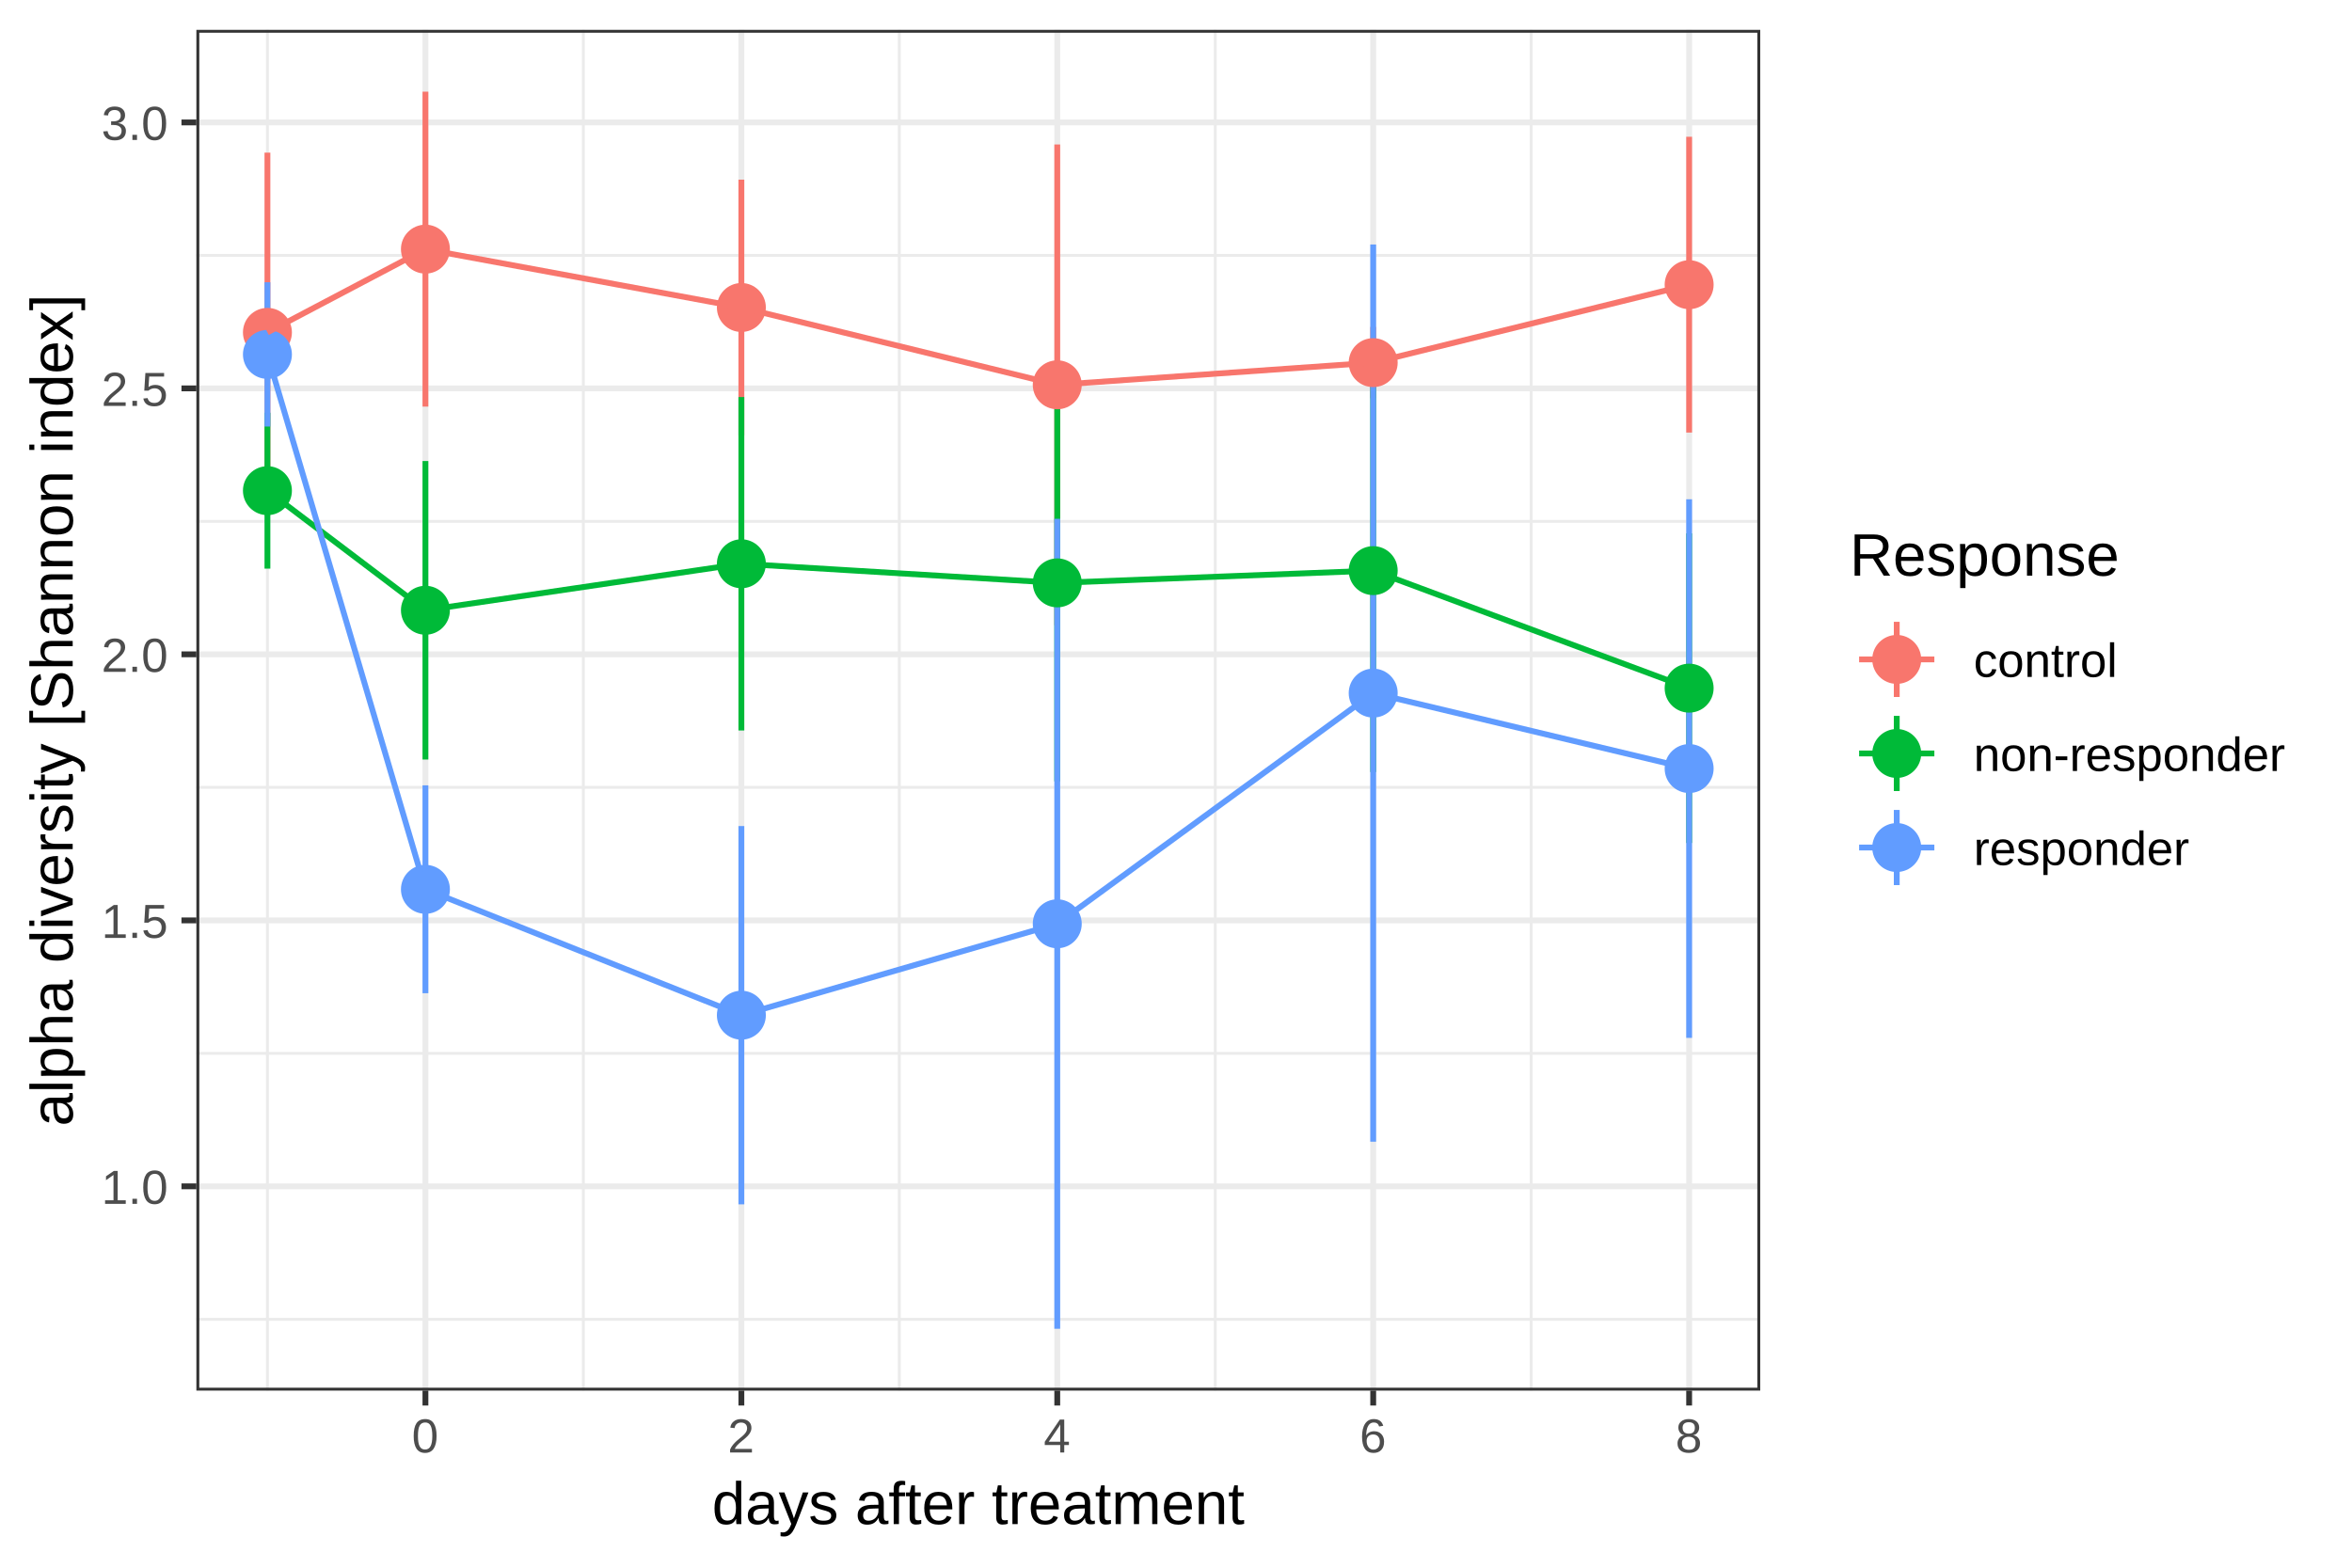
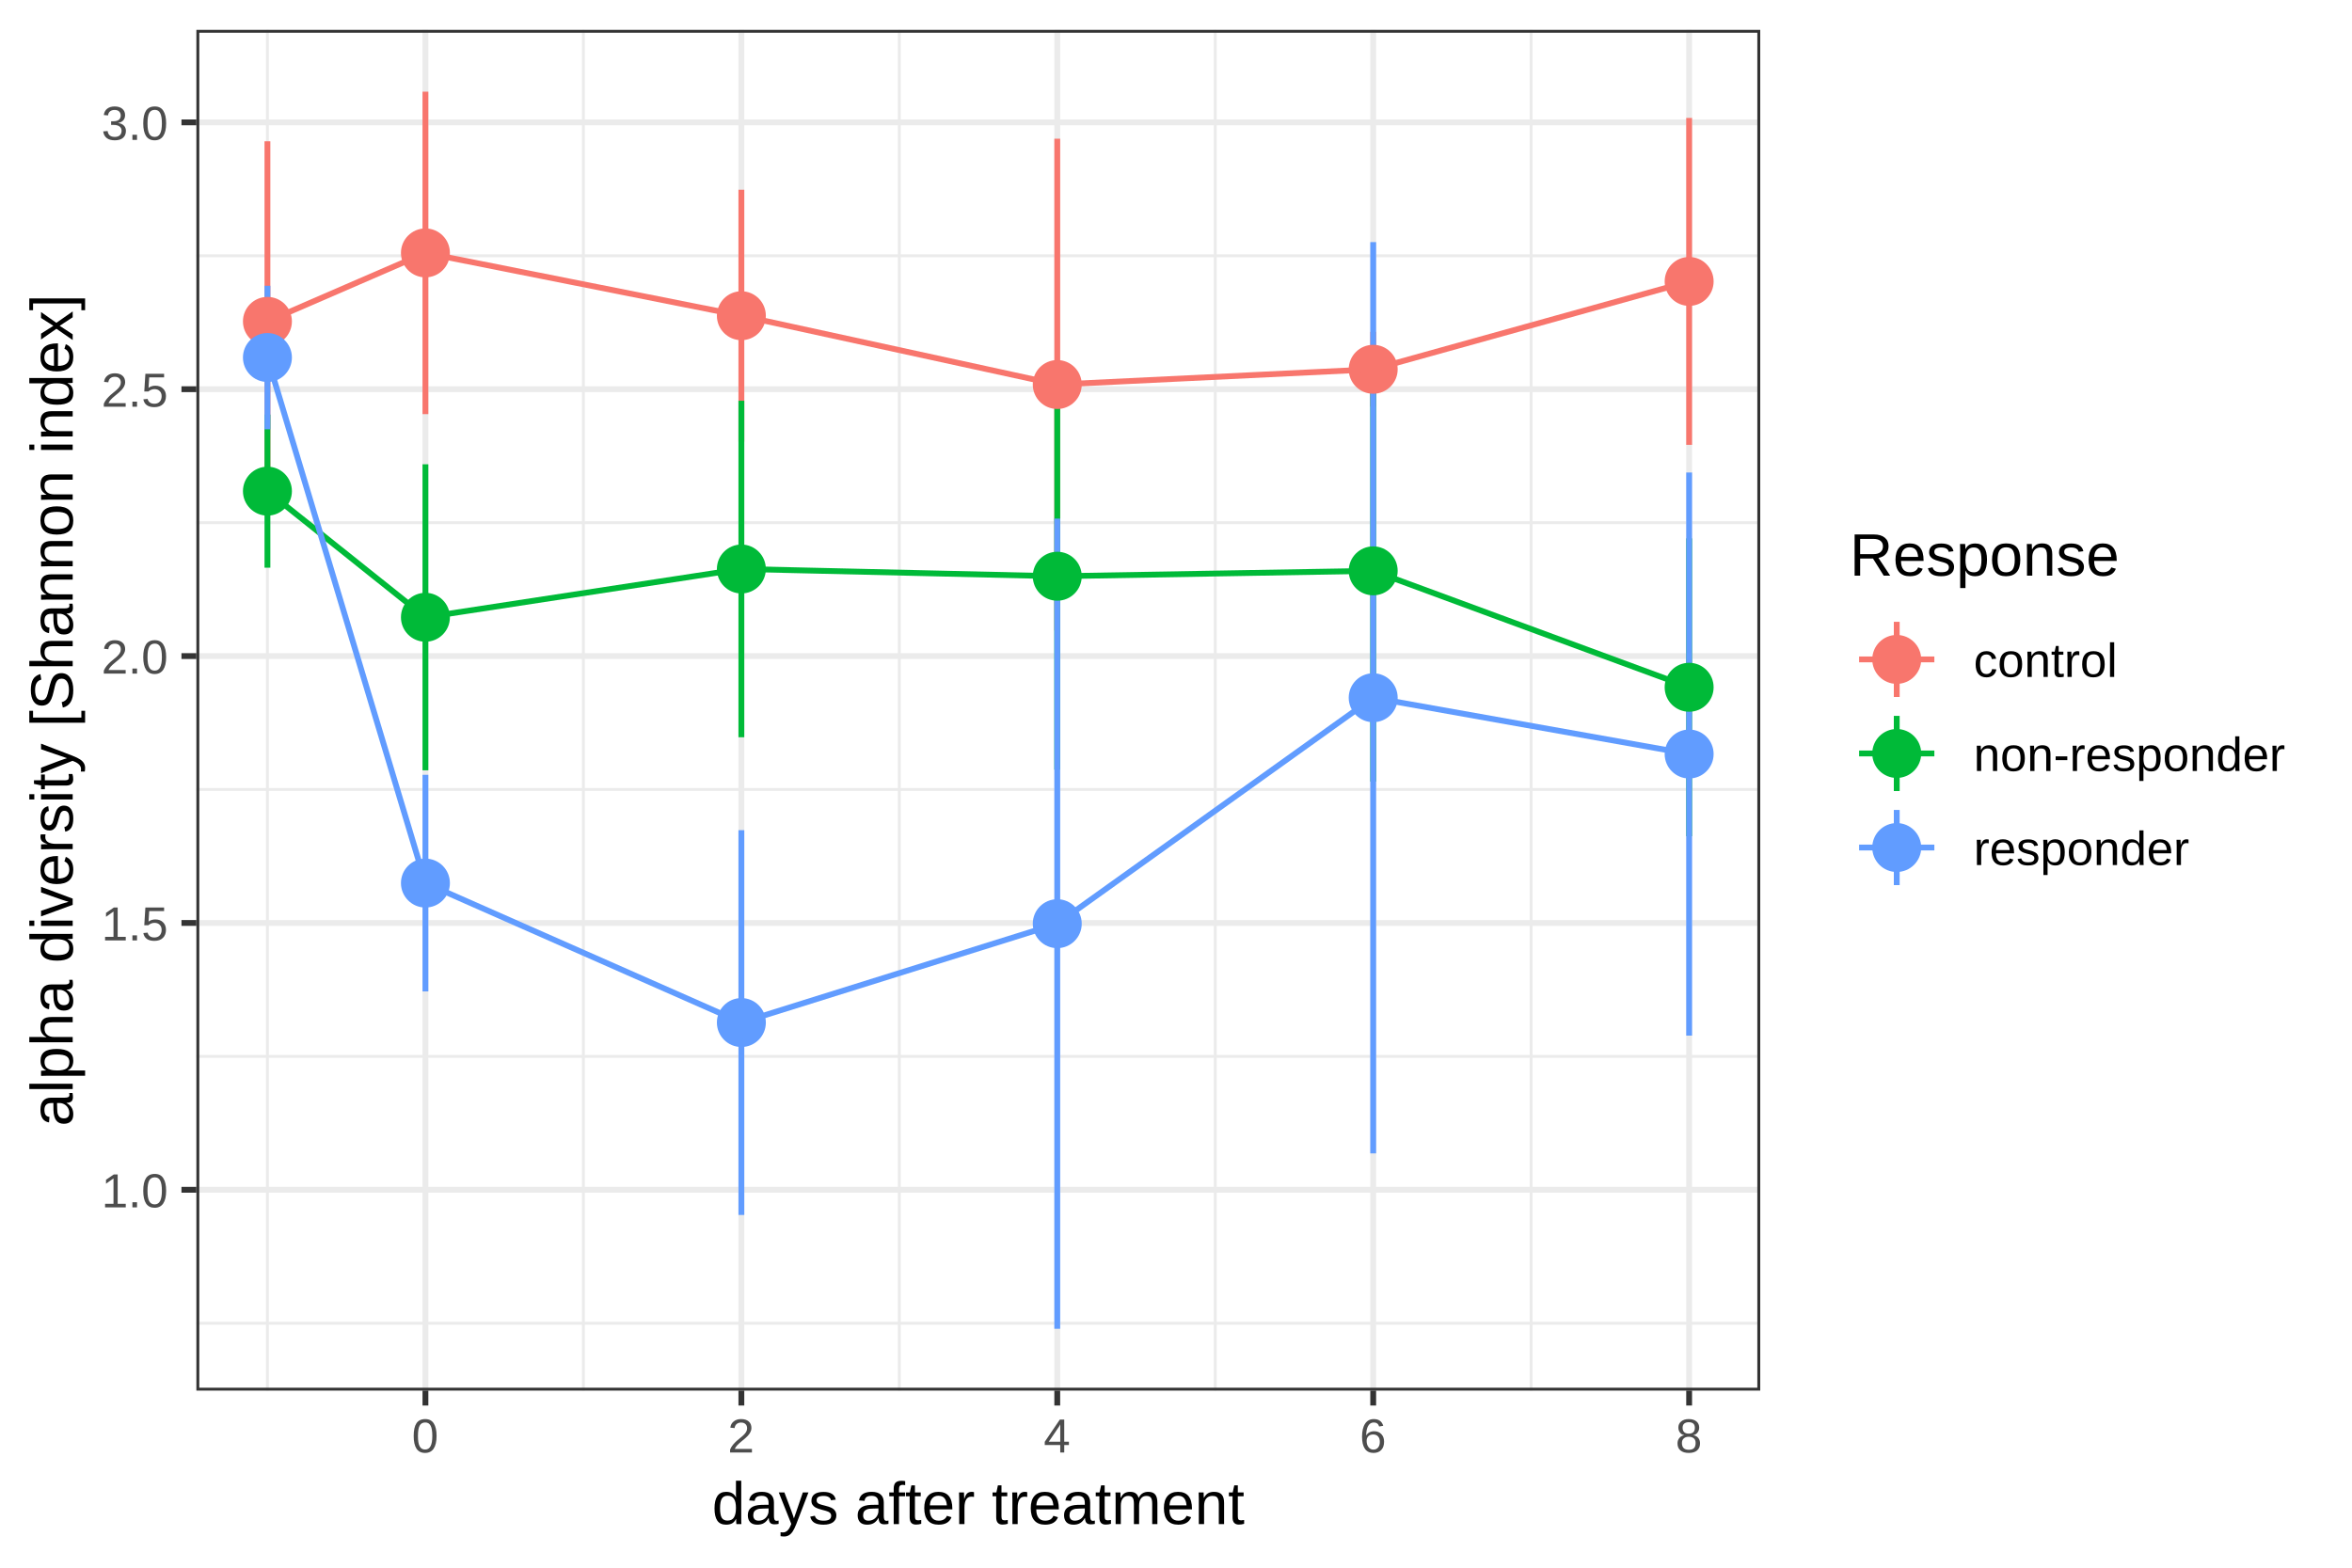
<svg xmlns="http://www.w3.org/2000/svg" viewBox="0 0 432.00 288.00">
  <defs>
    <style type="text/css">
    line, polyline, path, rect, circle {
      fill: none;
      stroke: #000000;
      stroke-linecap: round;
      stroke-linejoin: round;
      stroke-miterlimit: 10.00;
    }
  </style>
  </defs>
  <rect width="100%" height="100%" style="stroke: none; fill: #FFFFFF;" />
  <rect x="0.00" y="0.00" width="432.00" height="288.00" style="stroke-width: 1.07; stroke: #FFFFFF; fill: #FFFFFF;" />
  <defs>
    <clipPath id="cpMzYuMDY4MnwzMjMuMzA0fDI1NS40NzR8NS40Nzk0NQ==">
      <rect x="36.07" y="5.48" width="287.24" height="249.99" />
    </clipPath>
  </defs>
  <rect x="36.07" y="5.48" width="287.24" height="249.99" style="stroke-width: 1.07; stroke: none; fill: #FFFFFF;" clip-path="url(#cpMzYuMDY4MnwzMjMuMzA0fDI1NS40NzR8NS40Nzk0NQ==)" />
-   <polyline points="36.07,242.37 323.30,242.37 " style="stroke-width: 0.53; stroke: #EBEBEB; stroke-linecap: butt;" clip-path="url(#cpMzYuMDY4MnwzMjMuMzA0fDI1NS40NzR8NS40Nzk0NQ==)" />
-   <polyline points="36.07,193.51 323.30,193.51 " style="stroke-width: 0.53; stroke: #EBEBEB; stroke-linecap: butt;" clip-path="url(#cpMzYuMDY4MnwzMjMuMzA0fDI1NS40NzR8NS40Nzk0NQ==)" />
-   <polyline points="36.07,144.65 323.30,144.65 " style="stroke-width: 0.53; stroke: #EBEBEB; stroke-linecap: butt;" clip-path="url(#cpMzYuMDY4MnwzMjMuMzA0fDI1NS40NzR8NS40Nzk0NQ==)" />
-   <polyline points="36.07,95.78 323.30,95.78 " style="stroke-width: 0.53; stroke: #EBEBEB; stroke-linecap: butt;" clip-path="url(#cpMzYuMDY4MnwzMjMuMzA0fDI1NS40NzR8NS40Nzk0NQ==)" />
-   <polyline points="36.07,46.92 323.30,46.92 " style="stroke-width: 0.53; stroke: #EBEBEB; stroke-linecap: butt;" clip-path="url(#cpMzYuMDY4MnwzMjMuMzA0fDI1NS40NzR8NS40Nzk0NQ==)" />
+   <polyline points="36.07,243.10 323.30,243.10 " style="stroke-width: 0.53; stroke: #EBEBEB; stroke-linecap: butt;" clip-path="url(#cpMzYuMDY4MnwzMjMuMzA0fDI1NS40NzR8NS40Nzk0NQ==)" />
+   <polyline points="36.07,194.07 323.30,194.07 " style="stroke-width: 0.53; stroke: #EBEBEB; stroke-linecap: butt;" clip-path="url(#cpMzYuMDY4MnwzMjMuMzA0fDI1NS40NzR8NS40Nzk0NQ==)" />
+   <polyline points="36.07,145.04 323.30,145.04 " style="stroke-width: 0.53; stroke: #EBEBEB; stroke-linecap: butt;" clip-path="url(#cpMzYuMDY4MnwzMjMuMzA0fDI1NS40NzR8NS40Nzk0NQ==)" />
+   <polyline points="36.07,96.02 323.30,96.02 " style="stroke-width: 0.53; stroke: #EBEBEB; stroke-linecap: butt;" clip-path="url(#cpMzYuMDY4MnwzMjMuMzA0fDI1NS40NzR8NS40Nzk0NQ==)" />
+   <polyline points="36.07,46.99 323.30,46.99 " style="stroke-width: 0.53; stroke: #EBEBEB; stroke-linecap: butt;" clip-path="url(#cpMzYuMDY4MnwzMjMuMzA0fDI1NS40NzR8NS40Nzk0NQ==)" />
  <polyline points="49.12,255.47 49.12,5.48 " style="stroke-width: 0.53; stroke: #EBEBEB; stroke-linecap: butt;" clip-path="url(#cpMzYuMDY4MnwzMjMuMzA0fDI1NS40NzR8NS40Nzk0NQ==)" />
  <polyline points="107.15,255.47 107.15,5.48 " style="stroke-width: 0.53; stroke: #EBEBEB; stroke-linecap: butt;" clip-path="url(#cpMzYuMDY4MnwzMjMuMzA0fDI1NS40NzR8NS40Nzk0NQ==)" />
  <polyline points="165.18,255.47 165.18,5.48 " style="stroke-width: 0.53; stroke: #EBEBEB; stroke-linecap: butt;" clip-path="url(#cpMzYuMDY4MnwzMjMuMzA0fDI1NS40NzR8NS40Nzk0NQ==)" />
  <polyline points="223.21,255.47 223.21,5.48 " style="stroke-width: 0.53; stroke: #EBEBEB; stroke-linecap: butt;" clip-path="url(#cpMzYuMDY4MnwzMjMuMzA0fDI1NS40NzR8NS40Nzk0NQ==)" />
  <polyline points="281.23,255.47 281.23,5.48 " style="stroke-width: 0.53; stroke: #EBEBEB; stroke-linecap: butt;" clip-path="url(#cpMzYuMDY4MnwzMjMuMzA0fDI1NS40NzR8NS40Nzk0NQ==)" />
-   <polyline points="36.07,217.94 323.30,217.94 " style="stroke-width: 1.07; stroke: #EBEBEB; stroke-linecap: butt;" clip-path="url(#cpMzYuMDY4MnwzMjMuMzA0fDI1NS40NzR8NS40Nzk0NQ==)" />
-   <polyline points="36.07,169.08 323.30,169.08 " style="stroke-width: 1.07; stroke: #EBEBEB; stroke-linecap: butt;" clip-path="url(#cpMzYuMDY4MnwzMjMuMzA0fDI1NS40NzR8NS40Nzk0NQ==)" />
-   <polyline points="36.07,120.21 323.30,120.21 " style="stroke-width: 1.07; stroke: #EBEBEB; stroke-linecap: butt;" clip-path="url(#cpMzYuMDY4MnwzMjMuMzA0fDI1NS40NzR8NS40Nzk0NQ==)" />
-   <polyline points="36.07,71.35 323.30,71.35 " style="stroke-width: 1.07; stroke: #EBEBEB; stroke-linecap: butt;" clip-path="url(#cpMzYuMDY4MnwzMjMuMzA0fDI1NS40NzR8NS40Nzk0NQ==)" />
-   <polyline points="36.07,22.49 323.30,22.49 " style="stroke-width: 1.07; stroke: #EBEBEB; stroke-linecap: butt;" clip-path="url(#cpMzYuMDY4MnwzMjMuMzA0fDI1NS40NzR8NS40Nzk0NQ==)" />
+   <polyline points="36.07,218.58 323.30,218.58 " style="stroke-width: 1.07; stroke: #EBEBEB; stroke-linecap: butt;" clip-path="url(#cpMzYuMDY4MnwzMjMuMzA0fDI1NS40NzR8NS40Nzk0NQ==)" />
+   <polyline points="36.07,169.56 323.30,169.56 " style="stroke-width: 1.07; stroke: #EBEBEB; stroke-linecap: butt;" clip-path="url(#cpMzYuMDY4MnwzMjMuMzA0fDI1NS40NzR8NS40Nzk0NQ==)" />
+   <polyline points="36.07,120.53 323.30,120.53 " style="stroke-width: 1.07; stroke: #EBEBEB; stroke-linecap: butt;" clip-path="url(#cpMzYuMDY4MnwzMjMuMzA0fDI1NS40NzR8NS40Nzk0NQ==)" />
+   <polyline points="36.07,71.50 323.30,71.50 " style="stroke-width: 1.07; stroke: #EBEBEB; stroke-linecap: butt;" clip-path="url(#cpMzYuMDY4MnwzMjMuMzA0fDI1NS40NzR8NS40Nzk0NQ==)" />
+   <polyline points="36.07,22.48 323.30,22.48 " style="stroke-width: 1.07; stroke: #EBEBEB; stroke-linecap: butt;" clip-path="url(#cpMzYuMDY4MnwzMjMuMzA0fDI1NS40NzR8NS40Nzk0NQ==)" />
  <polyline points="78.14,255.47 78.14,5.48 " style="stroke-width: 1.07; stroke: #EBEBEB; stroke-linecap: butt;" clip-path="url(#cpMzYuMDY4MnwzMjMuMzA0fDI1NS40NzR8NS40Nzk0NQ==)" />
  <polyline points="136.17,255.47 136.17,5.48 " style="stroke-width: 1.07; stroke: #EBEBEB; stroke-linecap: butt;" clip-path="url(#cpMzYuMDY4MnwzMjMuMzA0fDI1NS40NzR8NS40Nzk0NQ==)" />
  <polyline points="194.19,255.47 194.19,5.48 " style="stroke-width: 1.07; stroke: #EBEBEB; stroke-linecap: butt;" clip-path="url(#cpMzYuMDY4MnwzMjMuMzA0fDI1NS40NzR8NS40Nzk0NQ==)" />
  <polyline points="252.22,255.47 252.22,5.48 " style="stroke-width: 1.07; stroke: #EBEBEB; stroke-linecap: butt;" clip-path="url(#cpMzYuMDY4MnwzMjMuMzA0fDI1NS40NzR8NS40Nzk0NQ==)" />
  <polyline points="310.25,255.47 310.25,5.48 " style="stroke-width: 1.07; stroke: #EBEBEB; stroke-linecap: butt;" clip-path="url(#cpMzYuMDY4MnwzMjMuMzA0fDI1NS40NzR8NS40Nzk0NQ==)" />
-   <line x1="49.12" y1="94.08" x2="49.12" y2="28.04" style="stroke-width: 1.07; stroke: #F8766D; stroke-linecap: butt;" clip-path="url(#cpMzYuMDY4MnwzMjMuMzA0fDI1NS40NzR8NS40Nzk0NQ==)" />
-   <line x1="78.14" y1="74.69" x2="78.14" y2="16.84" style="stroke-width: 1.07; stroke: #F8766D; stroke-linecap: butt;" clip-path="url(#cpMzYuMDY4MnwzMjMuMzA0fDI1NS40NzR8NS40Nzk0NQ==)" />
-   <line x1="136.17" y1="79.97" x2="136.17" y2="33.01" style="stroke-width: 1.07; stroke: #F8766D; stroke-linecap: butt;" clip-path="url(#cpMzYuMDY4MnwzMjMuMzA0fDI1NS40NzR8NS40Nzk0NQ==)" />
-   <line x1="194.19" y1="114.84" x2="194.19" y2="26.54" style="stroke-width: 1.07; stroke: #F8766D; stroke-linecap: butt;" clip-path="url(#cpMzYuMDY4MnwzMjMuMzA0fDI1NS40NzR8NS40Nzk0NQ==)" />
-   <line x1="252.22" y1="73.16" x2="252.22" y2="60.07" style="stroke-width: 1.07; stroke: #F8766D; stroke-linecap: butt;" clip-path="url(#cpMzYuMDY4MnwzMjMuMzA0fDI1NS40NzR8NS40Nzk0NQ==)" />
-   <line x1="310.25" y1="79.46" x2="310.25" y2="25.13" style="stroke-width: 1.07; stroke: #F8766D; stroke-linecap: butt;" clip-path="url(#cpMzYuMDY4MnwzMjMuMzA0fDI1NS40NzR8NS40Nzk0NQ==)" />
-   <line x1="49.12" y1="104.46" x2="49.12" y2="75.82" style="stroke-width: 1.07; stroke: #00BA38; stroke-linecap: butt;" clip-path="url(#cpMzYuMDY4MnwzMjMuMzA0fDI1NS40NzR8NS40Nzk0NQ==)" />
-   <line x1="78.14" y1="139.53" x2="78.14" y2="84.69" style="stroke-width: 1.07; stroke: #00BA38; stroke-linecap: butt;" clip-path="url(#cpMzYuMDY4MnwzMjMuMzA0fDI1NS40NzR8NS40Nzk0NQ==)" />
-   <line x1="136.17" y1="134.20" x2="136.17" y2="72.94" style="stroke-width: 1.07; stroke: #00BA38; stroke-linecap: butt;" clip-path="url(#cpMzYuMDY4MnwzMjMuMzA0fDI1NS40NzR8NS40Nzk0NQ==)" />
-   <line x1="194.19" y1="143.54" x2="194.19" y2="70.63" style="stroke-width: 1.07; stroke: #00BA38; stroke-linecap: butt;" clip-path="url(#cpMzYuMDY4MnwzMjMuMzA0fDI1NS40NzR8NS40Nzk0NQ==)" />
-   <line x1="252.22" y1="141.83" x2="252.22" y2="67.82" style="stroke-width: 1.07; stroke: #00BA38; stroke-linecap: butt;" clip-path="url(#cpMzYuMDY4MnwzMjMuMzA0fDI1NS40NzR8NS40Nzk0NQ==)" />
-   <line x1="310.25" y1="154.86" x2="310.25" y2="97.99" style="stroke-width: 1.07; stroke: #00BA38; stroke-linecap: butt;" clip-path="url(#cpMzYuMDY4MnwzMjMuMzA0fDI1NS40NzR8NS40Nzk0NQ==)" />
-   <line x1="49.12" y1="78.36" x2="49.12" y2="51.85" style="stroke-width: 1.07; stroke: #619CFF; stroke-linecap: butt;" clip-path="url(#cpMzYuMDY4MnwzMjMuMzA0fDI1NS40NzR8NS40Nzk0NQ==)" />
-   <line x1="78.14" y1="182.47" x2="78.14" y2="144.28" style="stroke-width: 1.07; stroke: #619CFF; stroke-linecap: butt;" clip-path="url(#cpMzYuMDY4MnwzMjMuMzA0fDI1NS40NzR8NS40Nzk0NQ==)" />
-   <line x1="136.17" y1="221.25" x2="136.17" y2="151.75" style="stroke-width: 1.07; stroke: #619CFF; stroke-linecap: butt;" clip-path="url(#cpMzYuMDY4MnwzMjMuMzA0fDI1NS40NzR8NS40Nzk0NQ==)" />
-   <line x1="194.19" y1="244.11" x2="194.19" y2="95.31" style="stroke-width: 1.07; stroke: #619CFF; stroke-linecap: butt;" clip-path="url(#cpMzYuMDY4MnwzMjMuMzA0fDI1NS40NzR8NS40Nzk0NQ==)" />
-   <line x1="252.22" y1="209.74" x2="252.22" y2="44.92" style="stroke-width: 1.07; stroke: #619CFF; stroke-linecap: butt;" clip-path="url(#cpMzYuMDY4MnwzMjMuMzA0fDI1NS40NzR8NS40Nzk0NQ==)" />
-   <line x1="310.25" y1="190.67" x2="310.25" y2="91.72" style="stroke-width: 1.07; stroke: #619CFF; stroke-linecap: butt;" clip-path="url(#cpMzYuMDY4MnwzMjMuMzA0fDI1NS40NzR8NS40Nzk0NQ==)" />
-   <circle cx="49.12" cy="61.06" r="2.84pt" style="stroke-width: 1.42; stroke: #F8766D; fill: #F8766D;" clip-path="url(#cpMzYuMDY4MnwzMjMuMzA0fDI1NS40NzR8NS40Nzk0NQ==)" />
-   <circle cx="78.14" cy="45.77" r="2.84pt" style="stroke-width: 1.42; stroke: #F8766D; fill: #F8766D;" clip-path="url(#cpMzYuMDY4MnwzMjMuMzA0fDI1NS40NzR8NS40Nzk0NQ==)" />
-   <circle cx="136.17" cy="56.49" r="2.84pt" style="stroke-width: 1.42; stroke: #F8766D; fill: #F8766D;" clip-path="url(#cpMzYuMDY4MnwzMjMuMzA0fDI1NS40NzR8NS40Nzk0NQ==)" />
-   <circle cx="194.19" cy="70.69" r="2.84pt" style="stroke-width: 1.42; stroke: #F8766D; fill: #F8766D;" clip-path="url(#cpMzYuMDY4MnwzMjMuMzA0fDI1NS40NzR8NS40Nzk0NQ==)" />
-   <circle cx="252.22" cy="66.62" r="2.84pt" style="stroke-width: 1.42; stroke: #F8766D; fill: #F8766D;" clip-path="url(#cpMzYuMDY4MnwzMjMuMzA0fDI1NS40NzR8NS40Nzk0NQ==)" />
-   <circle cx="310.25" cy="52.30" r="2.84pt" style="stroke-width: 1.42; stroke: #F8766D; fill: #F8766D;" clip-path="url(#cpMzYuMDY4MnwzMjMuMzA0fDI1NS40NzR8NS40Nzk0NQ==)" />
-   <circle cx="49.12" cy="90.14" r="2.84pt" style="stroke-width: 1.42; stroke: #00BA38; fill: #00BA38;" clip-path="url(#cpMzYuMDY4MnwzMjMuMzA0fDI1NS40NzR8NS40Nzk0NQ==)" />
-   <circle cx="78.14" cy="112.11" r="2.84pt" style="stroke-width: 1.42; stroke: #00BA38; fill: #00BA38;" clip-path="url(#cpMzYuMDY4MnwzMjMuMzA0fDI1NS40NzR8NS40Nzk0NQ==)" />
-   <circle cx="136.17" cy="103.57" r="2.84pt" style="stroke-width: 1.42; stroke: #00BA38; fill: #00BA38;" clip-path="url(#cpMzYuMDY4MnwzMjMuMzA0fDI1NS40NzR8NS40Nzk0NQ==)" />
-   <circle cx="194.19" cy="107.08" r="2.84pt" style="stroke-width: 1.42; stroke: #00BA38; fill: #00BA38;" clip-path="url(#cpMzYuMDY4MnwzMjMuMzA0fDI1NS40NzR8NS40Nzk0NQ==)" />
-   <circle cx="252.22" cy="104.83" r="2.84pt" style="stroke-width: 1.42; stroke: #00BA38; fill: #00BA38;" clip-path="url(#cpMzYuMDY4MnwzMjMuMzA0fDI1NS40NzR8NS40Nzk0NQ==)" />
-   <circle cx="310.25" cy="126.42" r="2.84pt" style="stroke-width: 1.42; stroke: #00BA38; fill: #00BA38;" clip-path="url(#cpMzYuMDY4MnwzMjMuMzA0fDI1NS40NzR8NS40Nzk0NQ==)" />
-   <circle cx="49.12" cy="65.11" r="2.84pt" style="stroke-width: 1.42; stroke: #619CFF; fill: #619CFF;" clip-path="url(#cpMzYuMDY4MnwzMjMuMzA0fDI1NS40NzR8NS40Nzk0NQ==)" />
-   <circle cx="78.14" cy="163.38" r="2.84pt" style="stroke-width: 1.42; stroke: #619CFF; fill: #619CFF;" clip-path="url(#cpMzYuMDY4MnwzMjMuMzA0fDI1NS40NzR8NS40Nzk0NQ==)" />
-   <circle cx="136.17" cy="186.50" r="2.84pt" style="stroke-width: 1.42; stroke: #619CFF; fill: #619CFF;" clip-path="url(#cpMzYuMDY4MnwzMjMuMzA0fDI1NS40NzR8NS40Nzk0NQ==)" />
-   <circle cx="194.19" cy="169.71" r="2.84pt" style="stroke-width: 1.42; stroke: #619CFF; fill: #619CFF;" clip-path="url(#cpMzYuMDY4MnwzMjMuMzA0fDI1NS40NzR8NS40Nzk0NQ==)" />
-   <circle cx="252.22" cy="127.33" r="2.84pt" style="stroke-width: 1.42; stroke: #619CFF; fill: #619CFF;" clip-path="url(#cpMzYuMDY4MnwzMjMuMzA0fDI1NS40NzR8NS40Nzk0NQ==)" />
-   <circle cx="310.25" cy="141.19" r="2.84pt" style="stroke-width: 1.42; stroke: #619CFF; fill: #619CFF;" clip-path="url(#cpMzYuMDY4MnwzMjMuMzA0fDI1NS40NzR8NS40Nzk0NQ==)" />
-   <polyline points="49.12,61.06 78.14,45.77 136.17,56.49 194.19,70.69 252.22,66.62 310.25,52.30 " style="stroke-width: 1.07; stroke: #F8766D; stroke-linecap: butt;" clip-path="url(#cpMzYuMDY4MnwzMjMuMzA0fDI1NS40NzR8NS40Nzk0NQ==)" />
-   <polyline points="49.12,90.14 78.14,112.11 136.17,103.57 194.19,107.08 252.22,104.83 310.25,126.42 " style="stroke-width: 1.07; stroke: #00BA38; stroke-linecap: butt;" clip-path="url(#cpMzYuMDY4MnwzMjMuMzA0fDI1NS40NzR8NS40Nzk0NQ==)" />
-   <polyline points="49.12,65.11 78.14,163.38 136.17,186.50 194.19,169.71 252.22,127.33 310.25,141.19 " style="stroke-width: 1.07; stroke: #619CFF; stroke-linecap: butt;" clip-path="url(#cpMzYuMDY4MnwzMjMuMzA0fDI1NS40NzR8NS40Nzk0NQ==)" />
+   <line x1="49.12" y1="92.12" x2="49.12" y2="25.95" style="stroke-width: 1.07; stroke: #F8766D; stroke-linecap: butt;" clip-path="url(#cpMzYuMDY4MnwzMjMuMzA0fDI1NS40NzR8NS40Nzk0NQ==)" />
+   <line x1="78.14" y1="76.08" x2="78.14" y2="16.84" style="stroke-width: 1.07; stroke: #F8766D; stroke-linecap: butt;" clip-path="url(#cpMzYuMDY4MnwzMjMuMzA0fDI1NS40NzR8NS40Nzk0NQ==)" />
+   <line x1="136.17" y1="81.14" x2="136.17" y2="34.86" style="stroke-width: 1.07; stroke: #F8766D; stroke-linecap: butt;" clip-path="url(#cpMzYuMDY4MnwzMjMuMzA0fDI1NS40NzR8NS40Nzk0NQ==)" />
+   <line x1="194.19" y1="115.81" x2="194.19" y2="25.48" style="stroke-width: 1.07; stroke: #F8766D; stroke-linecap: butt;" clip-path="url(#cpMzYuMDY4MnwzMjMuMzA0fDI1NS40NzR8NS40Nzk0NQ==)" />
+   <line x1="252.22" y1="74.70" x2="252.22" y2="60.98" style="stroke-width: 1.07; stroke: #F8766D; stroke-linecap: butt;" clip-path="url(#cpMzYuMDY4MnwzMjMuMzA0fDI1NS40NzR8NS40Nzk0NQ==)" />
+   <line x1="310.25" y1="81.72" x2="310.25" y2="21.67" style="stroke-width: 1.07; stroke: #F8766D; stroke-linecap: butt;" clip-path="url(#cpMzYuMDY4MnwzMjMuMzA0fDI1NS40NzR8NS40Nzk0NQ==)" />
+   <line x1="49.12" y1="104.29" x2="49.12" y2="76.16" style="stroke-width: 1.07; stroke: #00BA38; stroke-linecap: butt;" clip-path="url(#cpMzYuMDY4MnwzMjMuMzA0fDI1NS40NzR8NS40Nzk0NQ==)" />
+   <line x1="78.14" y1="141.51" x2="78.14" y2="85.29" style="stroke-width: 1.07; stroke: #00BA38; stroke-linecap: butt;" clip-path="url(#cpMzYuMDY4MnwzMjMuMzA0fDI1NS40NzR8NS40Nzk0NQ==)" />
+   <line x1="136.17" y1="135.44" x2="136.17" y2="73.62" style="stroke-width: 1.07; stroke: #00BA38; stroke-linecap: butt;" clip-path="url(#cpMzYuMDY4MnwzMjMuMzA0fDI1NS40NzR8NS40Nzk0NQ==)" />
+   <line x1="194.19" y1="141.39" x2="194.19" y2="70.32" style="stroke-width: 1.07; stroke: #00BA38; stroke-linecap: butt;" clip-path="url(#cpMzYuMDY4MnwzMjMuMzA0fDI1NS40NzR8NS40Nzk0NQ==)" />
+   <line x1="252.22" y1="143.59" x2="252.22" y2="66.15" style="stroke-width: 1.07; stroke: #00BA38; stroke-linecap: butt;" clip-path="url(#cpMzYuMDY4MnwzMjMuMzA0fDI1NS40NzR8NS40Nzk0NQ==)" />
+   <line x1="310.25" y1="153.62" x2="310.25" y2="98.91" style="stroke-width: 1.07; stroke: #00BA38; stroke-linecap: butt;" clip-path="url(#cpMzYuMDY4MnwzMjMuMzA0fDI1NS40NzR8NS40Nzk0NQ==)" />
+   <line x1="49.12" y1="78.86" x2="49.12" y2="52.50" style="stroke-width: 1.07; stroke: #619CFF; stroke-linecap: butt;" clip-path="url(#cpMzYuMDY4MnwzMjMuMzA0fDI1NS40NzR8NS40Nzk0NQ==)" />
+   <line x1="78.14" y1="182.13" x2="78.14" y2="142.34" style="stroke-width: 1.07; stroke: #619CFF; stroke-linecap: butt;" clip-path="url(#cpMzYuMDY4MnwzMjMuMzA0fDI1NS40NzR8NS40Nzk0NQ==)" />
+   <line x1="136.17" y1="223.20" x2="136.17" y2="152.51" style="stroke-width: 1.07; stroke: #619CFF; stroke-linecap: butt;" clip-path="url(#cpMzYuMDY4MnwzMjMuMzA0fDI1NS40NzR8NS40Nzk0NQ==)" />
+   <line x1="194.19" y1="244.11" x2="194.19" y2="95.27" style="stroke-width: 1.07; stroke: #619CFF; stroke-linecap: butt;" clip-path="url(#cpMzYuMDY4MnwzMjMuMzA0fDI1NS40NzR8NS40Nzk0NQ==)" />
+   <line x1="252.22" y1="211.89" x2="252.22" y2="44.48" style="stroke-width: 1.07; stroke: #619CFF; stroke-linecap: butt;" clip-path="url(#cpMzYuMDY4MnwzMjMuMzA0fDI1NS40NzR8NS40Nzk0NQ==)" />
+   <line x1="310.25" y1="190.25" x2="310.25" y2="86.80" style="stroke-width: 1.07; stroke: #619CFF; stroke-linecap: butt;" clip-path="url(#cpMzYuMDY4MnwzMjMuMzA0fDI1NS40NzR8NS40Nzk0NQ==)" />
+   <circle cx="49.12" cy="59.04" r="2.84pt" style="stroke-width: 1.42; stroke: #F8766D; fill: #F8766D;" clip-path="url(#cpMzYuMDY4MnwzMjMuMzA0fDI1NS40NzR8NS40Nzk0NQ==)" />
+   <circle cx="78.14" cy="46.46" r="2.84pt" style="stroke-width: 1.42; stroke: #F8766D; fill: #F8766D;" clip-path="url(#cpMzYuMDY4MnwzMjMuMzA0fDI1NS40NzR8NS40Nzk0NQ==)" />
+   <circle cx="136.17" cy="58.00" r="2.84pt" style="stroke-width: 1.42; stroke: #F8766D; fill: #F8766D;" clip-path="url(#cpMzYuMDY4MnwzMjMuMzA0fDI1NS40NzR8NS40Nzk0NQ==)" />
+   <circle cx="194.19" cy="70.64" r="2.84pt" style="stroke-width: 1.42; stroke: #F8766D; fill: #F8766D;" clip-path="url(#cpMzYuMDY4MnwzMjMuMzA0fDI1NS40NzR8NS40Nzk0NQ==)" />
+   <circle cx="252.22" cy="67.84" r="2.84pt" style="stroke-width: 1.42; stroke: #F8766D; fill: #F8766D;" clip-path="url(#cpMzYuMDY4MnwzMjMuMzA0fDI1NS40NzR8NS40Nzk0NQ==)" />
+   <circle cx="310.25" cy="51.70" r="2.84pt" style="stroke-width: 1.42; stroke: #F8766D; fill: #F8766D;" clip-path="url(#cpMzYuMDY4MnwzMjMuMzA0fDI1NS40NzR8NS40Nzk0NQ==)" />
+   <circle cx="49.12" cy="90.23" r="2.84pt" style="stroke-width: 1.42; stroke: #00BA38; fill: #00BA38;" clip-path="url(#cpMzYuMDY4MnwzMjMuMzA0fDI1NS40NzR8NS40Nzk0NQ==)" />
+   <circle cx="78.14" cy="113.40" r="2.84pt" style="stroke-width: 1.42; stroke: #00BA38; fill: #00BA38;" clip-path="url(#cpMzYuMDY4MnwzMjMuMzA0fDI1NS40NzR8NS40Nzk0NQ==)" />
+   <circle cx="136.17" cy="104.53" r="2.84pt" style="stroke-width: 1.42; stroke: #00BA38; fill: #00BA38;" clip-path="url(#cpMzYuMDY4MnwzMjMuMzA0fDI1NS40NzR8NS40Nzk0NQ==)" />
+   <circle cx="194.19" cy="105.86" r="2.84pt" style="stroke-width: 1.42; stroke: #00BA38; fill: #00BA38;" clip-path="url(#cpMzYuMDY4MnwzMjMuMzA0fDI1NS40NzR8NS40Nzk0NQ==)" />
+   <circle cx="252.22" cy="104.87" r="2.84pt" style="stroke-width: 1.42; stroke: #00BA38; fill: #00BA38;" clip-path="url(#cpMzYuMDY4MnwzMjMuMzA0fDI1NS40NzR8NS40Nzk0NQ==)" />
+   <circle cx="310.25" cy="126.26" r="2.84pt" style="stroke-width: 1.42; stroke: #00BA38; fill: #00BA38;" clip-path="url(#cpMzYuMDY4MnwzMjMuMzA0fDI1NS40NzR8NS40Nzk0NQ==)" />
+   <circle cx="49.12" cy="65.68" r="2.84pt" style="stroke-width: 1.42; stroke: #619CFF; fill: #619CFF;" clip-path="url(#cpMzYuMDY4MnwzMjMuMzA0fDI1NS40NzR8NS40Nzk0NQ==)" />
+   <circle cx="78.14" cy="162.23" r="2.84pt" style="stroke-width: 1.42; stroke: #619CFF; fill: #619CFF;" clip-path="url(#cpMzYuMDY4MnwzMjMuMzA0fDI1NS40NzR8NS40Nzk0NQ==)" />
+   <circle cx="136.17" cy="187.85" r="2.84pt" style="stroke-width: 1.42; stroke: #619CFF; fill: #619CFF;" clip-path="url(#cpMzYuMDY4MnwzMjMuMzA0fDI1NS40NzR8NS40Nzk0NQ==)" />
+   <circle cx="194.19" cy="169.69" r="2.84pt" style="stroke-width: 1.42; stroke: #619CFF; fill: #619CFF;" clip-path="url(#cpMzYuMDY4MnwzMjMuMzA0fDI1NS40NzR8NS40Nzk0NQ==)" />
+   <circle cx="252.22" cy="128.18" r="2.84pt" style="stroke-width: 1.42; stroke: #619CFF; fill: #619CFF;" clip-path="url(#cpMzYuMDY4MnwzMjMuMzA0fDI1NS40NzR8NS40Nzk0NQ==)" />
+   <circle cx="310.25" cy="138.52" r="2.84pt" style="stroke-width: 1.42; stroke: #619CFF; fill: #619CFF;" clip-path="url(#cpMzYuMDY4MnwzMjMuMzA0fDI1NS40NzR8NS40Nzk0NQ==)" />
+   <polyline points="49.12,59.04 78.14,46.46 136.17,58.00 194.19,70.64 252.22,67.84 310.25,51.70 " style="stroke-width: 1.07; stroke: #F8766D; stroke-linecap: butt;" clip-path="url(#cpMzYuMDY4MnwzMjMuMzA0fDI1NS40NzR8NS40Nzk0NQ==)" />
+   <polyline points="49.12,90.23 78.14,113.40 136.17,104.53 194.19,105.86 252.22,104.87 310.25,126.26 " style="stroke-width: 1.07; stroke: #00BA38; stroke-linecap: butt;" clip-path="url(#cpMzYuMDY4MnwzMjMuMzA0fDI1NS40NzR8NS40Nzk0NQ==)" />
+   <polyline points="49.12,65.68 78.14,162.23 136.17,187.85 194.19,169.69 252.22,128.18 310.25,138.52 " style="stroke-width: 1.07; stroke: #619CFF; stroke-linecap: butt;" clip-path="url(#cpMzYuMDY4MnwzMjMuMzA0fDI1NS40NzR8NS40Nzk0NQ==)" />
  <rect x="36.07" y="5.48" width="287.24" height="249.99" style="stroke-width: 1.07; stroke: #333333;" clip-path="url(#cpMzYuMDY4MnwzMjMuMzA0fDI1NS40NzR8NS40Nzk0NQ==)" />
  <defs>
    <clipPath id="cpMHw0MzJ8Mjg4fDA=">
      <rect x="0.00" y="0.00" width="432.00" height="288.00" />
    </clipPath>
  </defs>
  <g clip-path="url(#cpMHw0MzJ8Mjg4fDA=)">
-     <text x="18.63" y="221.16" style="font-size: 8.80px; fill: #4D4D4D; font-family: Arial;" textLength="12.51px" lengthAdjust="spacingAndGlyphs">1.0</text>
+     <text x="18.63" y="221.80" style="font-size: 8.80px; fill: #4D4D4D; font-family: Arial;" textLength="12.51px" lengthAdjust="spacingAndGlyphs">1.0</text>
  </g>
  <g clip-path="url(#cpMHw0MzJ8Mjg4fDA=)">
-     <text x="18.63" y="172.30" style="font-size: 8.80px; fill: #4D4D4D; font-family: Arial;" textLength="12.51px" lengthAdjust="spacingAndGlyphs">1.5</text>
+     <text x="18.63" y="172.77" style="font-size: 8.80px; fill: #4D4D4D; font-family: Arial;" textLength="12.51px" lengthAdjust="spacingAndGlyphs">1.5</text>
  </g>
  <g clip-path="url(#cpMHw0MzJ8Mjg4fDA=)">
-     <text x="18.63" y="123.43" style="font-size: 8.80px; fill: #4D4D4D; font-family: Arial;" textLength="12.51px" lengthAdjust="spacingAndGlyphs">2.0</text>
+     <text x="18.63" y="123.75" style="font-size: 8.80px; fill: #4D4D4D; font-family: Arial;" textLength="12.51px" lengthAdjust="spacingAndGlyphs">2.0</text>
  </g>
  <g clip-path="url(#cpMHw0MzJ8Mjg4fDA=)">
-     <text x="18.63" y="74.57" style="font-size: 8.80px; fill: #4D4D4D; font-family: Arial;" textLength="12.51px" lengthAdjust="spacingAndGlyphs">2.5</text>
+     <text x="18.63" y="74.72" style="font-size: 8.80px; fill: #4D4D4D; font-family: Arial;" textLength="12.51px" lengthAdjust="spacingAndGlyphs">2.5</text>
  </g>
  <g clip-path="url(#cpMHw0MzJ8Mjg4fDA=)">
-     <text x="18.63" y="25.71" style="font-size: 8.80px; fill: #4D4D4D; font-family: Arial;" textLength="12.51px" lengthAdjust="spacingAndGlyphs">3.0</text>
+     <text x="18.63" y="25.70" style="font-size: 8.80px; fill: #4D4D4D; font-family: Arial;" textLength="12.51px" lengthAdjust="spacingAndGlyphs">3.0</text>
  </g>
-   <polyline points="33.33,217.94 36.07,217.94 " style="stroke-width: 1.07; stroke: #333333; stroke-linecap: butt;" clip-path="url(#cpMHw0MzJ8Mjg4fDA=)" />
-   <polyline points="33.33,169.08 36.07,169.08 " style="stroke-width: 1.07; stroke: #333333; stroke-linecap: butt;" clip-path="url(#cpMHw0MzJ8Mjg4fDA=)" />
-   <polyline points="33.33,120.21 36.07,120.21 " style="stroke-width: 1.07; stroke: #333333; stroke-linecap: butt;" clip-path="url(#cpMHw0MzJ8Mjg4fDA=)" />
-   <polyline points="33.33,71.35 36.07,71.35 " style="stroke-width: 1.07; stroke: #333333; stroke-linecap: butt;" clip-path="url(#cpMHw0MzJ8Mjg4fDA=)" />
-   <polyline points="33.33,22.49 36.07,22.49 " style="stroke-width: 1.07; stroke: #333333; stroke-linecap: butt;" clip-path="url(#cpMHw0MzJ8Mjg4fDA=)" />
+   <polyline points="33.33,218.58 36.07,218.58 " style="stroke-width: 1.07; stroke: #333333; stroke-linecap: butt;" clip-path="url(#cpMHw0MzJ8Mjg4fDA=)" />
+   <polyline points="33.33,169.56 36.07,169.56 " style="stroke-width: 1.07; stroke: #333333; stroke-linecap: butt;" clip-path="url(#cpMHw0MzJ8Mjg4fDA=)" />
+   <polyline points="33.33,120.53 36.07,120.53 " style="stroke-width: 1.07; stroke: #333333; stroke-linecap: butt;" clip-path="url(#cpMHw0MzJ8Mjg4fDA=)" />
+   <polyline points="33.33,71.50 36.07,71.50 " style="stroke-width: 1.07; stroke: #333333; stroke-linecap: butt;" clip-path="url(#cpMHw0MzJ8Mjg4fDA=)" />
+   <polyline points="33.33,22.48 36.07,22.48 " style="stroke-width: 1.07; stroke: #333333; stroke-linecap: butt;" clip-path="url(#cpMHw0MzJ8Mjg4fDA=)" />
  <polyline points="78.14,258.21 78.14,255.47 " style="stroke-width: 1.07; stroke: #333333; stroke-linecap: butt;" clip-path="url(#cpMHw0MzJ8Mjg4fDA=)" />
  <polyline points="136.17,258.21 136.17,255.47 " style="stroke-width: 1.07; stroke: #333333; stroke-linecap: butt;" clip-path="url(#cpMHw0MzJ8Mjg4fDA=)" />
  <polyline points="194.19,258.21 194.19,255.47 " style="stroke-width: 1.07; stroke: #333333; stroke-linecap: butt;" clip-path="url(#cpMHw0MzJ8Mjg4fDA=)" />
  <polyline points="252.22,258.21 252.22,255.47 " style="stroke-width: 1.07; stroke: #333333; stroke-linecap: butt;" clip-path="url(#cpMHw0MzJ8Mjg4fDA=)" />
  <polyline points="310.25,258.21 310.25,255.47 " style="stroke-width: 1.07; stroke: #333333; stroke-linecap: butt;" clip-path="url(#cpMHw0MzJ8Mjg4fDA=)" />
  <g clip-path="url(#cpMHw0MzJ8Mjg4fDA=)">
    <text x="75.64" y="266.84" style="font-size: 8.80px; fill: #4D4D4D; font-family: Arial;" textLength="5.01px" lengthAdjust="spacingAndGlyphs">0</text>
  </g>
  <g clip-path="url(#cpMHw0MzJ8Mjg4fDA=)">
    <text x="133.66" y="266.84" style="font-size: 8.80px; fill: #4D4D4D; font-family: Arial;" textLength="5.01px" lengthAdjust="spacingAndGlyphs">2</text>
  </g>
  <g clip-path="url(#cpMHw0MzJ8Mjg4fDA=)">
    <text x="191.69" y="266.84" style="font-size: 8.80px; fill: #4D4D4D; font-family: Arial;" textLength="5.01px" lengthAdjust="spacingAndGlyphs">4</text>
  </g>
  <g clip-path="url(#cpMHw0MzJ8Mjg4fDA=)">
    <text x="249.72" y="266.84" style="font-size: 8.80px; fill: #4D4D4D; font-family: Arial;" textLength="5.01px" lengthAdjust="spacingAndGlyphs">6</text>
  </g>
  <g clip-path="url(#cpMHw0MzJ8Mjg4fDA=)">
    <text x="307.74" y="266.84" style="font-size: 8.80px; fill: #4D4D4D; font-family: Arial;" textLength="5.01px" lengthAdjust="spacingAndGlyphs">8</text>
  </g>
  <g clip-path="url(#cpMHw0MzJ8Mjg4fDA=)">
    <text x="130.77" y="279.99" style="font-size: 11.00px; font-family: Arial;" textLength="97.82px" lengthAdjust="spacingAndGlyphs">days after treatment</text>
  </g>
  <g clip-path="url(#cpMHw0MzJ8Mjg4fDA=)">
    <text transform="translate(13.35,206.92) rotate(-90)" style="font-size: 11.00px; font-family: Arial;" textLength="152.88px" lengthAdjust="spacingAndGlyphs">alpha diversity [Shannon index]</text>
  </g>
  <rect x="334.26" y="91.13" width="92.26" height="78.68" style="stroke-width: 1.07; stroke: none; fill: #FFFFFF;" clip-path="url(#cpMHw0MzJ8Mjg4fDA=)" />
  <g clip-path="url(#cpMHw0MzJ8Mjg4fDA=)">
    <text x="339.74" y="105.75" style="font-size: 11.00px; font-family: Arial;" textLength="49.53px" lengthAdjust="spacingAndGlyphs">Response</text>
  </g>
  <rect x="339.74" y="112.50" width="17.28" height="17.28" style="stroke-width: 1.07; stroke: none; fill: #FFFFFF;" clip-path="url(#cpMHw0MzJ8Mjg4fDA=)" />
  <line x1="348.38" y1="128.05" x2="348.38" y2="114.23" style="stroke-width: 1.07; stroke: #F8766D; stroke-linecap: butt;" clip-path="url(#cpMHw0MzJ8Mjg4fDA=)" />
  <circle cx="348.38" cy="121.14" r="2.84pt" style="stroke-width: 1.42; stroke: #F8766D; fill: #F8766D;" clip-path="url(#cpMHw0MzJ8Mjg4fDA=)" />
  <line x1="341.47" y1="121.14" x2="355.29" y2="121.14" style="stroke-width: 1.07; stroke: #F8766D; stroke-linecap: butt;" clip-path="url(#cpMHw0MzJ8Mjg4fDA=)" />
  <rect x="339.74" y="129.78" width="17.28" height="17.28" style="stroke-width: 1.07; stroke: none; fill: #FFFFFF;" clip-path="url(#cpMHw0MzJ8Mjg4fDA=)" />
  <line x1="348.38" y1="145.33" x2="348.38" y2="131.51" style="stroke-width: 1.07; stroke: #00BA38; stroke-linecap: butt;" clip-path="url(#cpMHw0MzJ8Mjg4fDA=)" />
  <circle cx="348.38" cy="138.42" r="2.84pt" style="stroke-width: 1.42; stroke: #00BA38; fill: #00BA38;" clip-path="url(#cpMHw0MzJ8Mjg4fDA=)" />
  <line x1="341.47" y1="138.42" x2="355.29" y2="138.42" style="stroke-width: 1.07; stroke: #00BA38; stroke-linecap: butt;" clip-path="url(#cpMHw0MzJ8Mjg4fDA=)" />
  <rect x="339.74" y="147.06" width="17.28" height="17.28" style="stroke-width: 1.07; stroke: none; fill: #FFFFFF;" clip-path="url(#cpMHw0MzJ8Mjg4fDA=)" />
  <line x1="348.38" y1="162.61" x2="348.38" y2="148.79" style="stroke-width: 1.07; stroke: #619CFF; stroke-linecap: butt;" clip-path="url(#cpMHw0MzJ8Mjg4fDA=)" />
  <circle cx="348.38" cy="155.70" r="2.84pt" style="stroke-width: 1.42; stroke: #619CFF; fill: #619CFF;" clip-path="url(#cpMHw0MzJ8Mjg4fDA=)" />
  <line x1="341.47" y1="155.70" x2="355.29" y2="155.70" style="stroke-width: 1.07; stroke: #619CFF; stroke-linecap: butt;" clip-path="url(#cpMHw0MzJ8Mjg4fDA=)" />
  <g clip-path="url(#cpMHw0MzJ8Mjg4fDA=)">
    <text x="362.50" y="124.36" style="font-size: 8.80px; font-family: Arial;" textLength="27.01px" lengthAdjust="spacingAndGlyphs">control</text>
  </g>
  <g clip-path="url(#cpMHw0MzJ8Mjg4fDA=)">
    <text x="362.50" y="141.64" style="font-size: 8.80px; font-family: Arial;" textLength="58.54px" lengthAdjust="spacingAndGlyphs">non-responder</text>
  </g>
  <g clip-path="url(#cpMHw0MzJ8Mjg4fDA=)">
    <text x="362.50" y="158.92" style="font-size: 8.80px; font-family: Arial;" textLength="40.53px" lengthAdjust="spacingAndGlyphs">responder</text>
  </g>
</svg>
